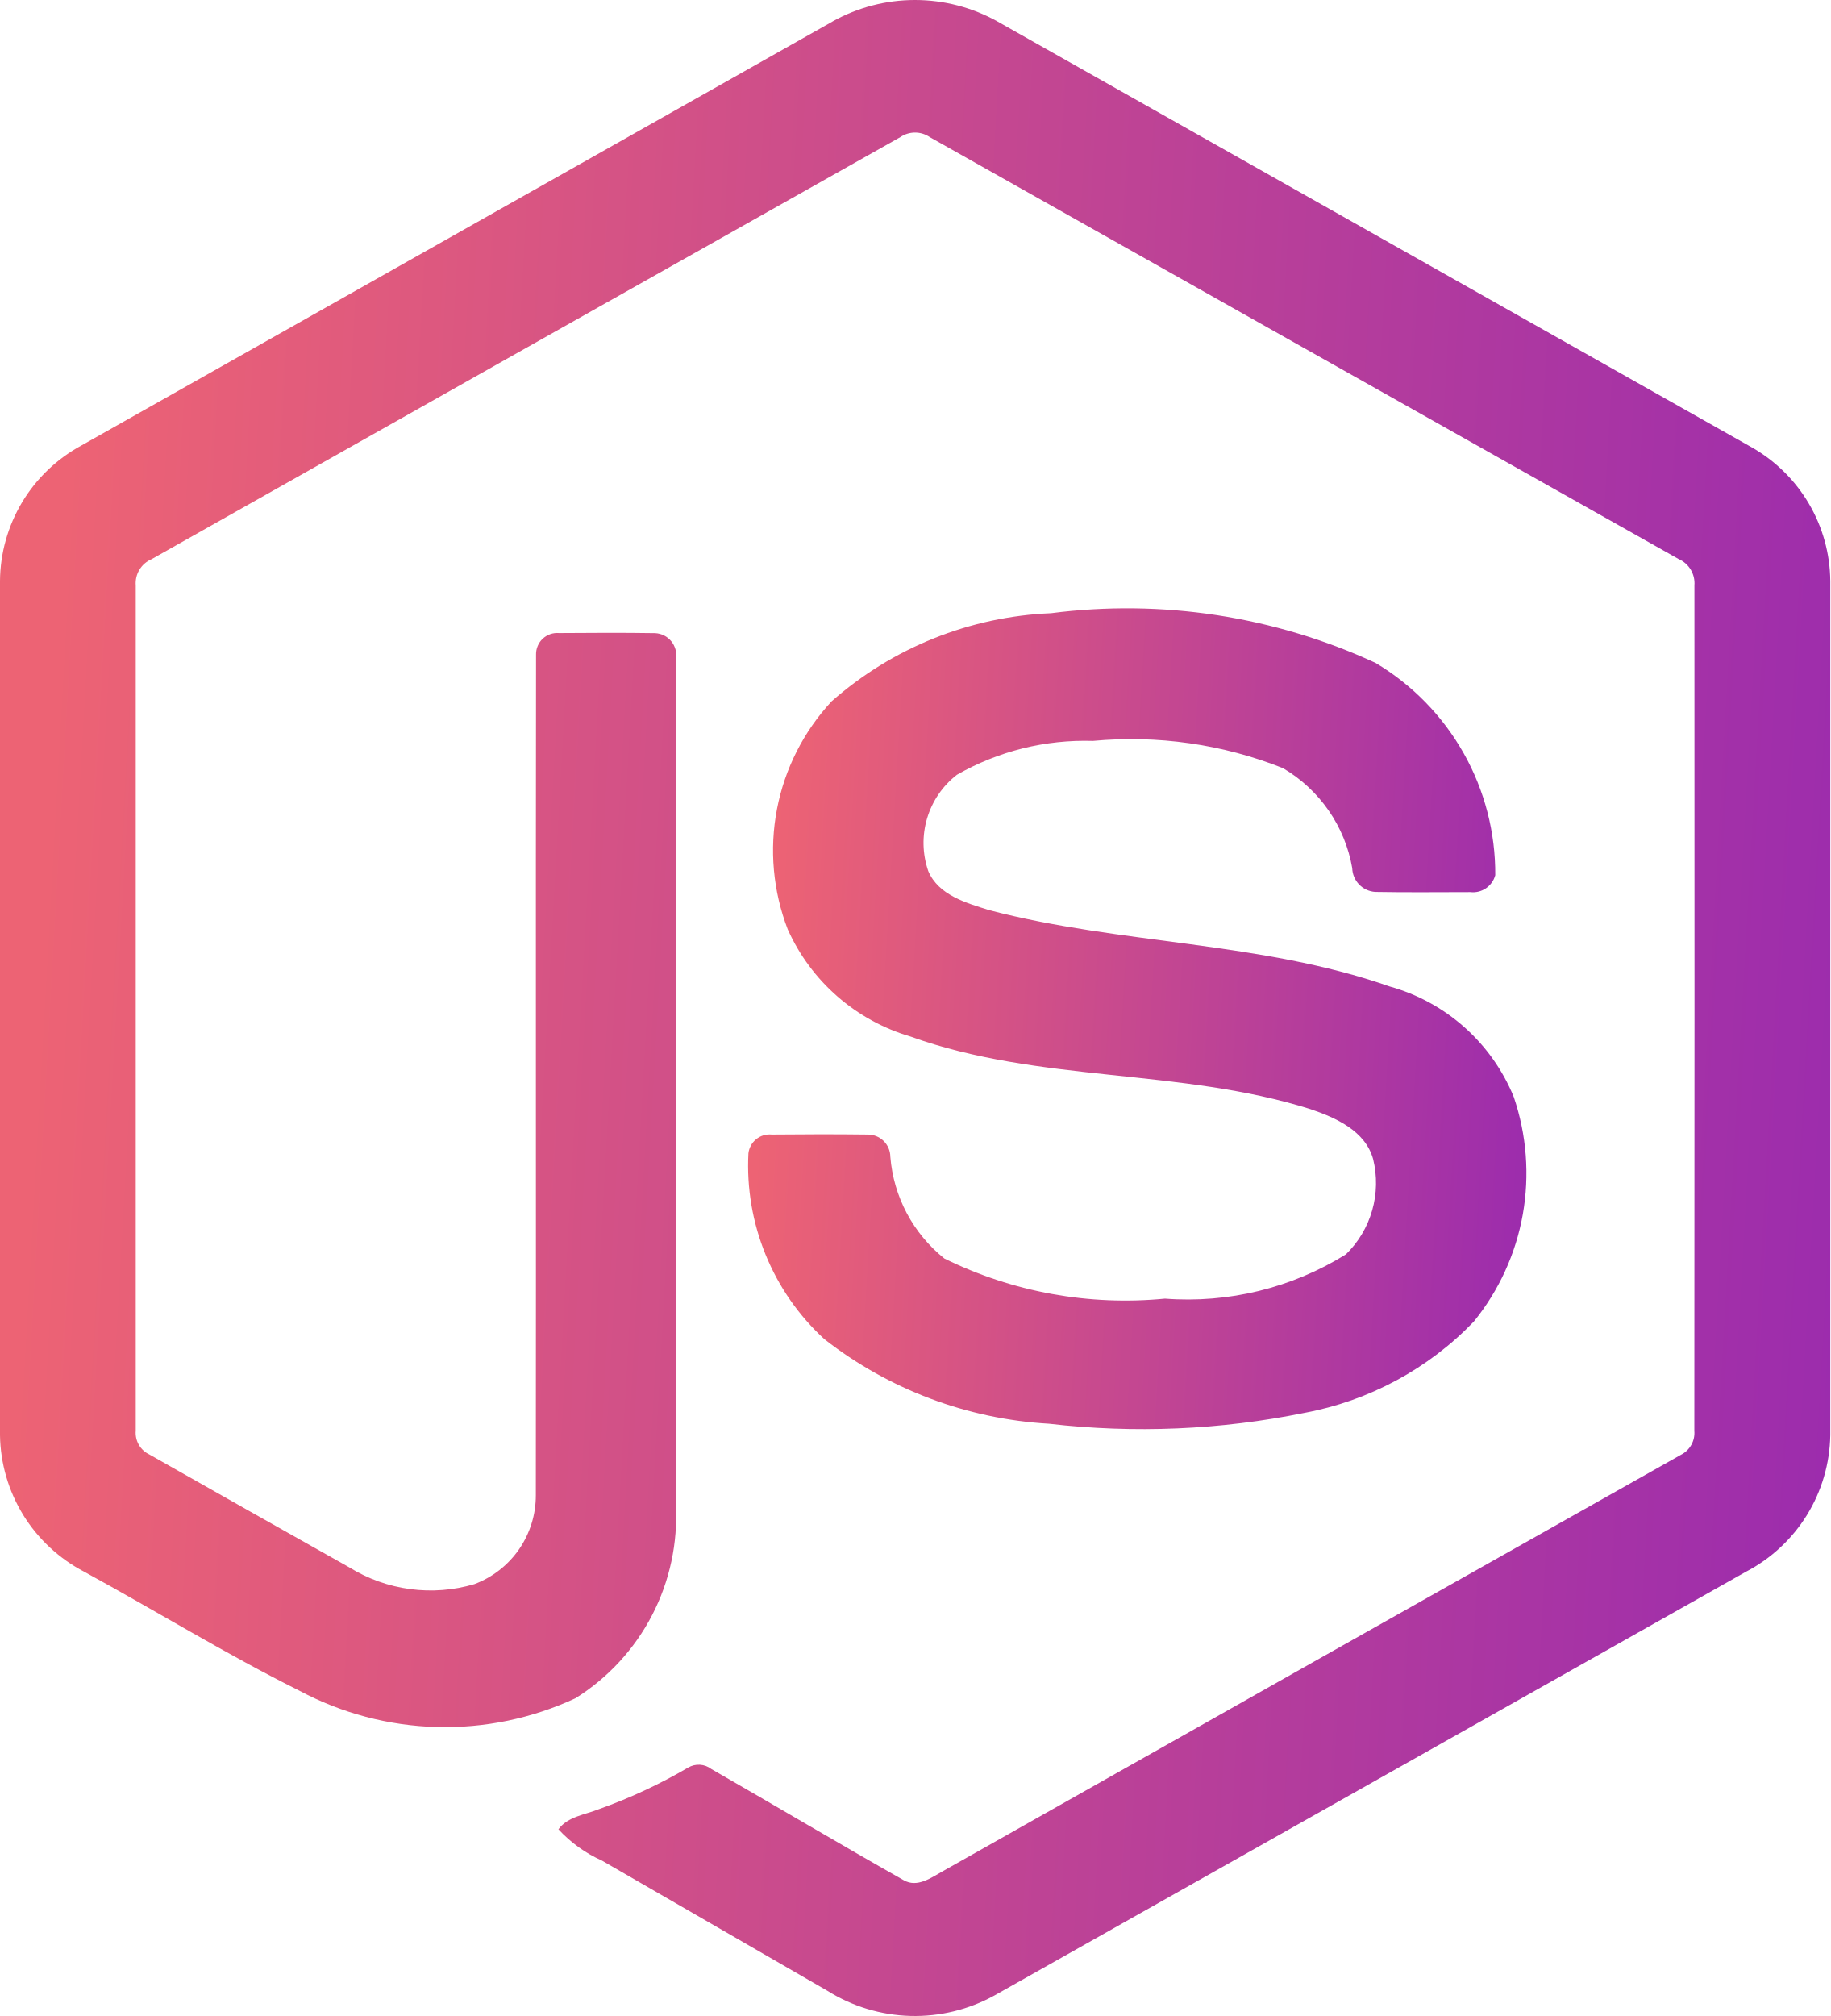
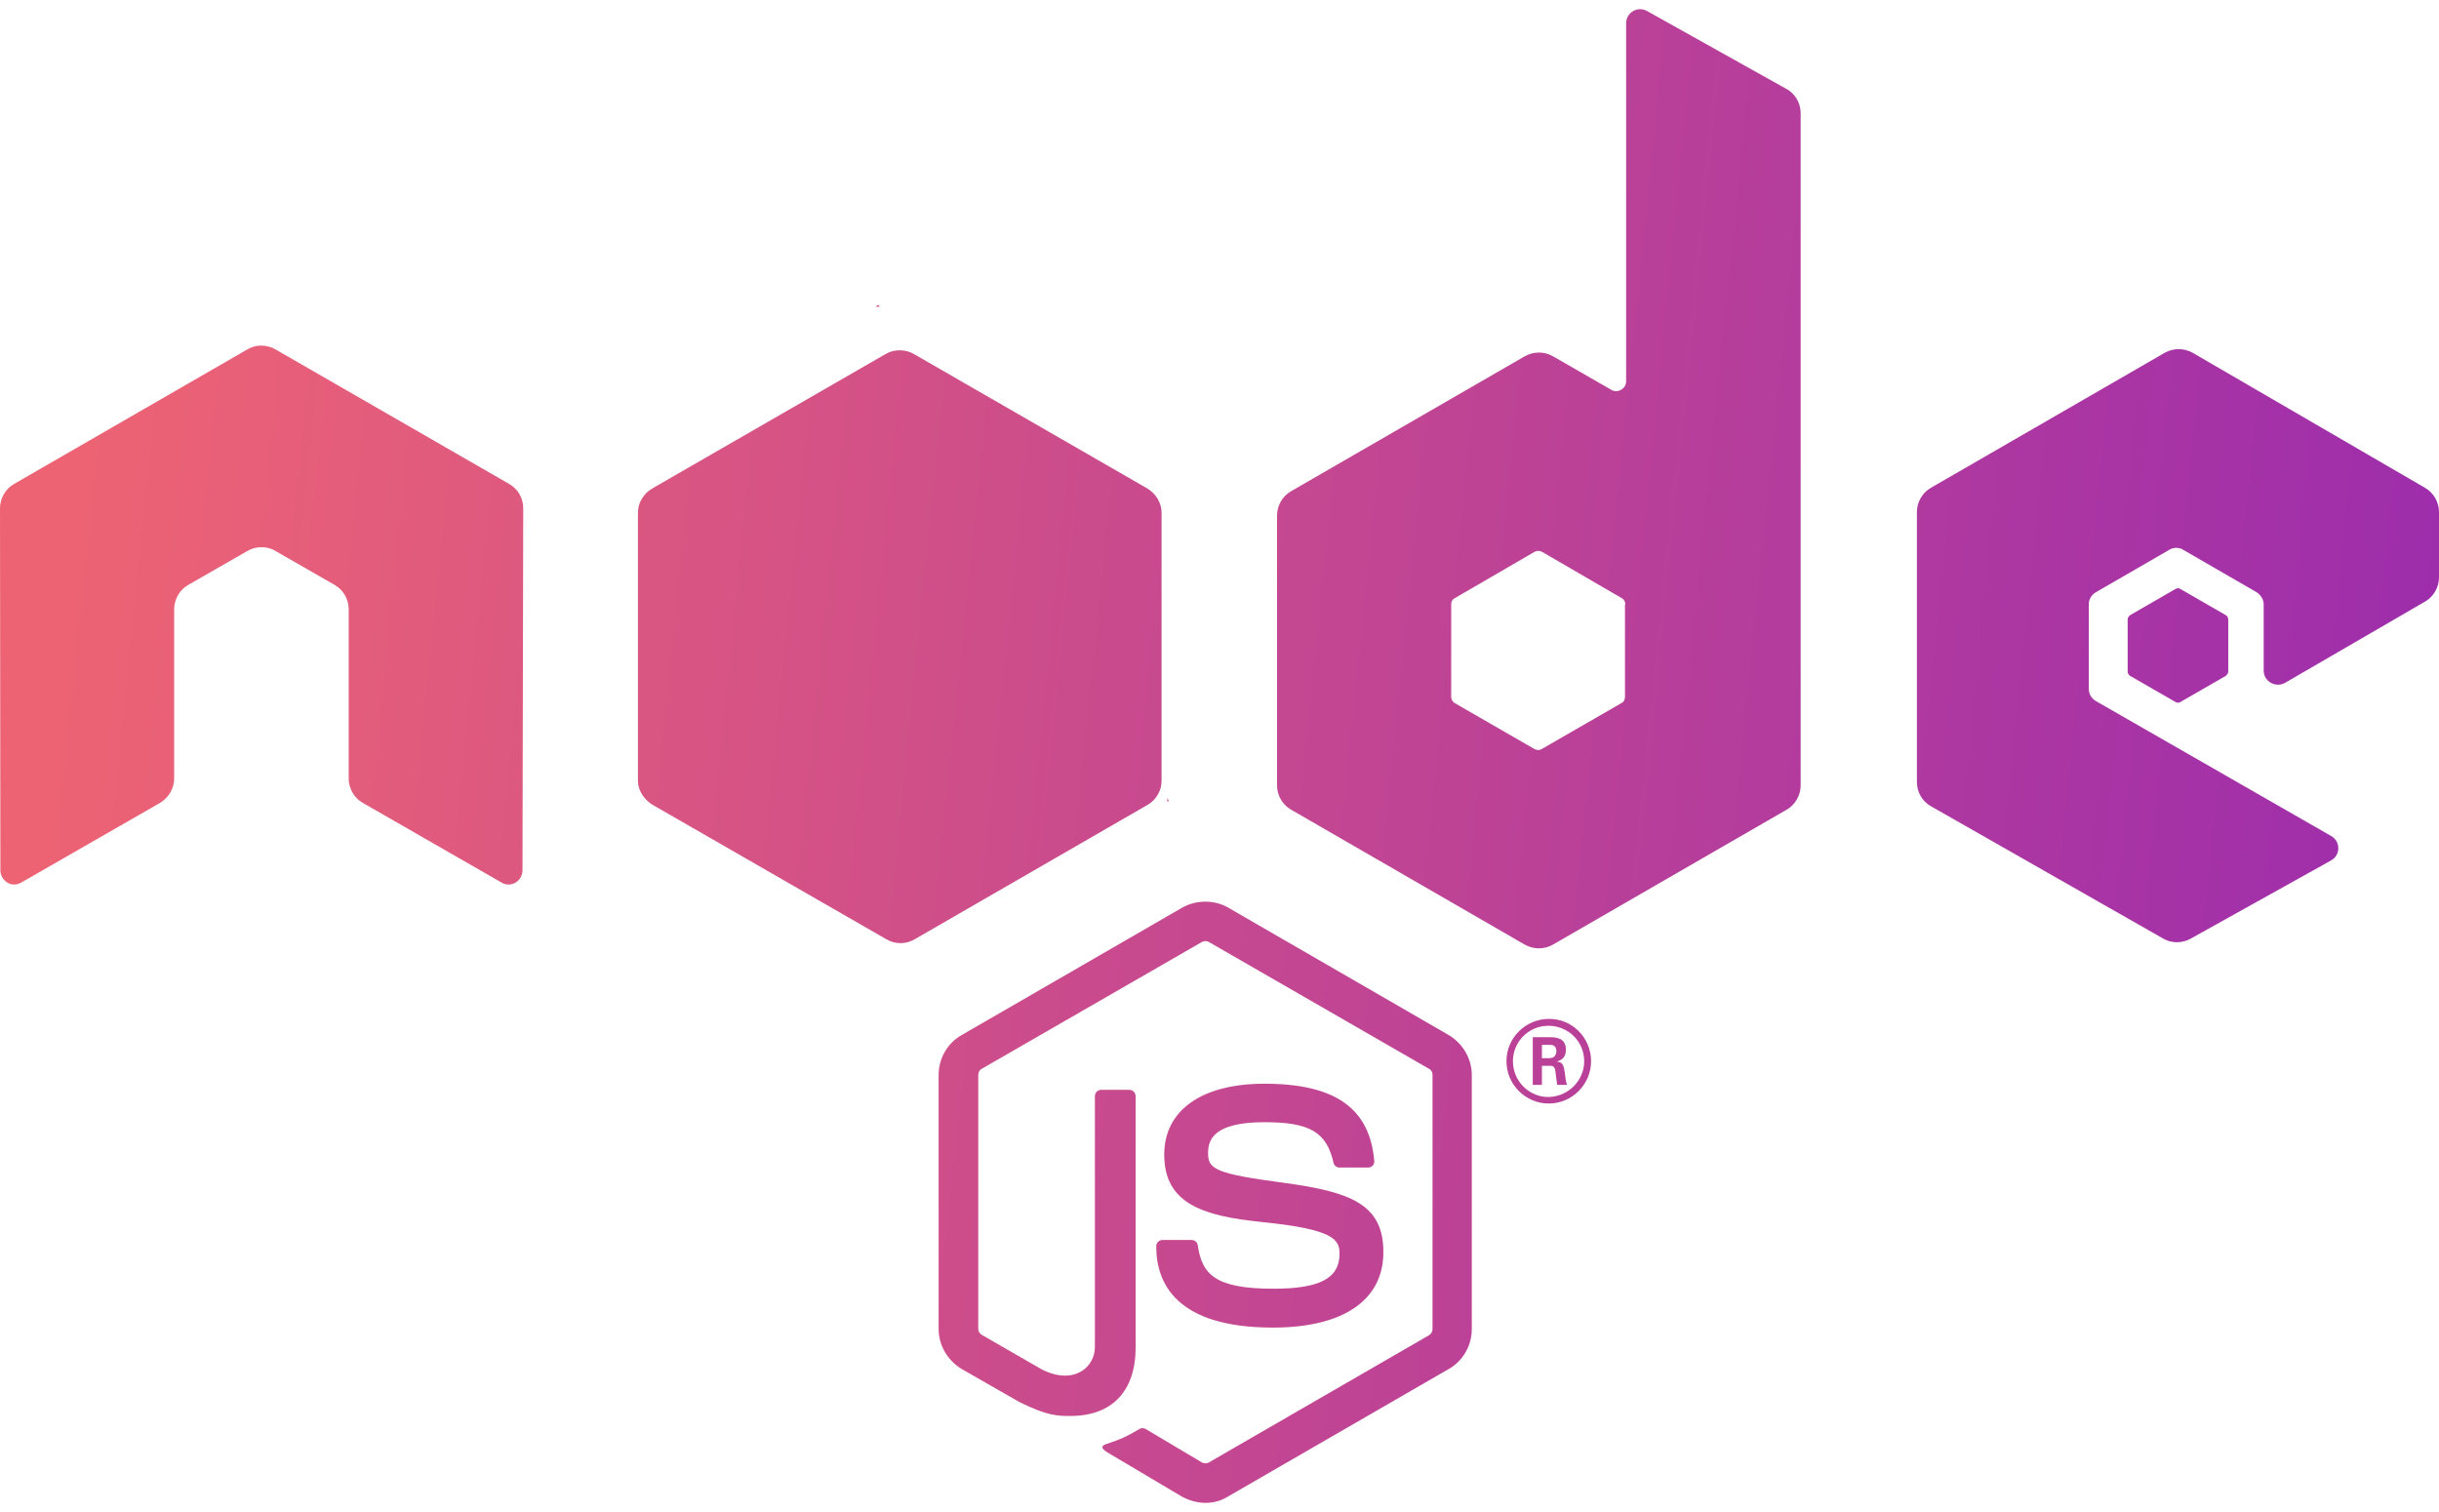
- <svg xmlns="http://www.w3.org/2000/svg" width="79" height="87" viewBox="0 0 79 87" fill="none">
-   <path d="M35.931 0.928C37.019 0.319 38.246 0 39.493 0C40.741 0 41.968 0.319 43.056 0.928L75.613 19.307C76.633 19.887 77.483 20.725 78.077 21.737C78.672 22.748 78.99 23.898 79 25.071V61.938C78.98 63.156 78.631 64.346 77.991 65.383C77.35 66.419 76.442 67.264 75.361 67.828L42.922 86.115C41.812 86.728 40.559 87.032 39.292 86.997C38.025 86.962 36.791 86.588 35.717 85.915L25.984 80.295C25.271 79.977 24.631 79.516 24.103 78.942C24.517 78.385 25.257 78.316 25.857 78.072C27.192 77.596 28.479 76.996 29.701 76.28C29.855 76.189 30.033 76.146 30.211 76.157C30.39 76.168 30.561 76.232 30.702 76.341C33.471 77.928 36.218 79.564 39.004 81.139C39.596 81.482 40.197 81.026 40.702 80.747C51.317 74.75 61.934 68.761 72.553 62.782C72.743 62.687 72.899 62.538 73.002 62.353C73.106 62.168 73.151 61.957 73.132 61.746C73.141 49.586 73.142 37.425 73.136 25.262C73.155 25.026 73.1 24.79 72.978 24.586C72.857 24.383 72.675 24.222 72.457 24.127C61.679 18.06 50.904 11.99 40.131 5.917C39.944 5.789 39.722 5.72 39.496 5.72C39.269 5.72 39.047 5.789 38.86 5.917C28.085 11.984 17.312 18.056 6.543 24.131C6.324 24.224 6.14 24.383 6.018 24.586C5.895 24.789 5.84 25.026 5.859 25.262V61.746C5.841 61.956 5.887 62.167 5.992 62.349C6.098 62.532 6.256 62.678 6.447 62.768C9.32 64.398 12.197 66.022 15.079 67.641C15.877 68.134 16.771 68.453 17.701 68.577C18.631 68.702 19.577 68.629 20.477 68.363C21.258 68.069 21.931 67.544 22.405 66.857C22.878 66.17 23.131 65.356 23.128 64.522C23.141 52.428 23.119 40.335 23.137 28.251C23.134 28.122 23.158 27.995 23.208 27.877C23.257 27.758 23.331 27.652 23.425 27.564C23.519 27.476 23.63 27.409 23.751 27.367C23.872 27.325 24.001 27.309 24.129 27.32C25.514 27.311 26.893 27.302 28.278 27.324C28.412 27.33 28.544 27.365 28.664 27.425C28.784 27.486 28.89 27.571 28.975 27.675C29.06 27.78 29.122 27.901 29.157 28.031C29.192 28.16 29.2 28.296 29.179 28.429C29.174 40.596 29.192 52.763 29.17 64.926C29.263 66.579 28.91 68.228 28.148 69.698C27.386 71.169 26.243 72.408 24.839 73.287C22.963 74.16 20.91 74.585 18.841 74.529C16.772 74.472 14.745 73.935 12.92 72.961C9.755 71.382 6.739 69.524 3.635 67.828C2.554 67.264 1.645 66.42 1.005 65.383C0.366 64.346 0.018 63.156 0 61.938V25.071C0.009 23.874 0.339 22.702 0.954 21.675C1.569 20.649 2.448 19.806 3.5 19.233C14.313 13.134 25.125 7.032 35.935 0.928H35.931Z" fill="url(#paint0_linear_10_227)" />
-   <path d="M45.364 26.463C50.142 25.846 54.998 26.589 59.372 28.607C60.957 29.552 62.268 30.895 63.174 32.502C64.08 34.108 64.551 35.924 64.539 37.769C64.478 37.999 64.335 38.2 64.138 38.334C63.94 38.469 63.701 38.527 63.464 38.499C62.093 38.499 60.726 38.517 59.359 38.491C59.095 38.474 58.847 38.36 58.663 38.17C58.479 37.98 58.373 37.728 58.366 37.464C58.211 36.571 57.863 35.722 57.347 34.977C56.83 34.232 56.158 33.608 55.376 33.149C52.773 32.115 49.963 31.713 47.175 31.974C45.12 31.91 43.087 32.416 41.302 33.436C40.688 33.912 40.238 34.569 40.016 35.315C39.794 36.06 39.812 36.855 40.066 37.59C40.506 38.634 41.711 38.969 42.7 39.278C48.385 40.766 54.409 40.618 59.981 42.571C61.178 42.904 62.283 43.506 63.211 44.332C64.139 45.158 64.866 46.185 65.336 47.334C65.894 48.965 66.029 50.71 65.728 52.407C65.426 54.104 64.698 55.697 63.612 57.035C61.647 59.075 59.093 60.452 56.307 60.972C52.68 61.709 48.958 61.867 45.281 61.442C41.752 61.239 38.368 59.966 35.582 57.792C34.478 56.779 33.612 55.534 33.046 54.147C32.479 52.761 32.226 51.266 32.304 49.77C32.332 49.531 32.453 49.311 32.641 49.16C32.829 49.008 33.069 48.937 33.31 48.961C34.69 48.948 36.065 48.944 37.445 48.961C37.573 48.959 37.7 48.982 37.819 49.029C37.937 49.076 38.045 49.146 38.137 49.235C38.228 49.324 38.301 49.43 38.351 49.547C38.402 49.665 38.428 49.791 38.429 49.918C38.497 50.771 38.739 51.601 39.14 52.357C39.542 53.112 40.094 53.778 40.762 54.312C43.713 55.763 47.01 56.362 50.283 56.043C53.023 56.252 55.758 55.583 58.092 54.133C58.63 53.609 59.021 52.954 59.227 52.232C59.434 51.51 59.447 50.747 59.267 50.018C58.928 48.8 57.657 48.235 56.564 47.865C50.949 46.09 44.863 46.734 39.304 44.733C38.138 44.391 37.061 43.801 36.145 43.002C35.23 42.204 34.499 41.217 34.002 40.109C33.364 38.456 33.202 36.658 33.536 34.919C33.87 33.179 34.686 31.568 35.891 30.269C38.518 27.951 41.862 26.607 45.364 26.463Z" fill="url(#paint1_linear_10_227)" />
+ <svg xmlns="http://www.w3.org/2000/svg" width="100" height="62" viewBox="0 0 100 62" fill="none">
+   <path d="M49.422 61.625C49.094 61.625 48.766 61.531 48.469 61.375L45.469 59.594C45.016 59.344 45.234 59.25 45.391 59.203C45.984 59 46.109 58.953 46.75 58.578C46.812 58.547 46.906 58.562 46.969 58.594L49.281 59.969C49.359 60.016 49.484 60.016 49.562 59.969L58.594 54.75C58.672 54.703 58.734 54.609 58.734 54.5V44.078C58.734 43.969 58.688 43.875 58.594 43.828L49.562 38.625C49.484 38.578 49.375 38.578 49.281 38.625L40.25 43.828C40.156 43.875 40.109 43.984 40.109 44.078V54.5C40.109 54.594 40.172 54.688 40.25 54.734L42.719 56.156C44.062 56.828 44.891 56.031 44.891 55.25V44.953C44.891 44.812 45 44.688 45.156 44.688H46.297C46.438 44.688 46.562 44.797 46.562 44.953V55.25C46.562 57.047 45.594 58.062 43.891 58.062C43.375 58.062 42.953 58.062 41.812 57.5L39.438 56.141C38.859 55.797 38.484 55.172 38.484 54.5V44.078C38.484 43.406 38.844 42.766 39.438 42.438L48.469 37.219C49.047 36.891 49.797 36.891 50.359 37.219L59.391 42.438C59.969 42.781 60.344 43.406 60.344 44.078V54.5C60.344 55.172 59.984 55.812 59.391 56.141L50.359 61.359C50.094 61.531 49.766 61.625 49.422 61.625ZM56.719 51.344C56.719 49.391 55.406 48.875 52.625 48.5C49.812 48.125 49.531 47.938 49.531 47.281C49.531 46.734 49.766 46.016 51.844 46.016C53.703 46.016 54.391 46.422 54.672 47.672C54.703 47.797 54.797 47.875 54.922 47.875H56.094C56.172 47.875 56.234 47.844 56.281 47.797C56.328 47.734 56.359 47.672 56.344 47.594C56.156 45.438 54.734 44.438 51.844 44.438C49.266 44.438 47.734 45.531 47.734 47.344C47.734 49.328 49.266 49.859 51.734 50.109C54.688 50.406 54.922 50.828 54.922 51.406C54.922 52.422 54.109 52.844 52.203 52.844C49.812 52.844 49.281 52.25 49.109 51.062C49.094 50.938 48.984 50.844 48.844 50.844H47.672C47.531 50.844 47.406 50.953 47.406 51.109C47.406 52.625 48.234 54.438 52.188 54.438C55.078 54.438 56.719 53.312 56.719 51.344ZM65.234 43.516C65.234 44.469 64.453 45.25 63.5 45.25C62.547 45.25 61.766 44.469 61.766 43.516C61.766 42.531 62.578 41.781 63.5 41.781C64.438 41.766 65.234 42.531 65.234 43.516ZM64.953 43.516C64.953 42.703 64.297 42.062 63.484 42.062C62.688 42.062 62.031 42.703 62.031 43.516C62.031 44.328 62.688 44.984 63.484 44.984C64.297 44.969 64.953 44.312 64.953 43.516ZM64.25 44.484H63.844C63.828 44.391 63.766 43.891 63.766 43.875C63.734 43.766 63.703 43.703 63.562 43.703H63.219V44.484H62.844V42.531H63.516C63.75 42.531 64.203 42.531 64.203 43.047C64.203 43.406 63.969 43.484 63.828 43.531C64.094 43.547 64.109 43.719 64.156 43.969C64.172 44.125 64.203 44.391 64.25 44.484ZM63.812 43.109C63.812 42.844 63.625 42.844 63.531 42.844H63.219V43.391H63.516C63.766 43.391 63.812 43.219 63.812 43.109ZM21.453 20.844C21.453 20.422 21.234 20.047 20.875 19.844L11.297 14.328C11.141 14.234 10.953 14.188 10.766 14.172H10.672C10.484 14.172 10.312 14.234 10.141 14.328L0.578 19.844C0.219 20.047 0 20.438 0 20.844L0.016 35.688C0.016 35.891 0.125 36.078 0.297 36.188C0.469 36.297 0.688 36.297 0.875 36.188L6.562 32.922C6.922 32.703 7.141 32.328 7.141 31.922V24.984C7.141 24.578 7.359 24.188 7.719 23.984L10.141 22.594C10.328 22.484 10.516 22.438 10.719 22.438C10.922 22.438 11.125 22.484 11.297 22.594L13.719 23.984C14.078 24.188 14.297 24.578 14.297 24.984V31.922C14.297 32.328 14.516 32.719 14.875 32.922L20.562 36.188C20.734 36.297 20.969 36.297 21.141 36.188C21.312 36.094 21.422 35.891 21.422 35.688L21.453 20.844ZM73.828 4.641V32.203C73.828 32.609 73.609 33 73.25 33.203L63.672 38.734C63.312 38.938 62.875 38.938 62.516 38.734L52.938 33.203C52.578 33 52.359 32.609 52.359 32.203V21.141C52.359 20.734 52.578 20.344 52.938 20.141L62.516 14.609C62.875 14.406 63.312 14.406 63.672 14.609L66.062 15.984C66.328 16.141 66.672 15.938 66.672 15.641V0.953C66.672 0.516 67.141 0.234 67.531 0.453L73.234 3.641C73.594 3.828 73.828 4.219 73.828 4.641ZM66.641 24.781C66.641 24.672 66.578 24.578 66.5 24.531L63.219 22.625C63.125 22.578 63.016 22.578 62.922 22.625L59.641 24.531C59.547 24.578 59.5 24.672 59.5 24.781V28.578C59.5 28.688 59.562 28.781 59.641 28.828L62.922 30.719C63.016 30.766 63.125 30.766 63.203 30.719L66.484 28.828C66.578 28.781 66.625 28.688 66.625 28.578V24.781H66.641ZM99.422 24.672C99.781 24.469 100 24.078 100 23.672V21C100 20.594 99.781 20.203 99.422 20L89.906 14.469C89.547 14.266 89.109 14.266 88.75 14.469L79.172 20C78.812 20.203 78.594 20.594 78.594 21V32.062C78.594 32.484 78.812 32.859 79.172 33.062L88.688 38.484C89.031 38.688 89.469 38.688 89.828 38.484L95.578 35.281C95.969 35.062 95.969 34.5 95.578 34.281L85.938 28.75C85.75 28.641 85.641 28.453 85.641 28.25V24.781C85.641 24.578 85.75 24.391 85.938 24.281L88.938 22.547C89.109 22.438 89.344 22.438 89.516 22.547L92.516 24.281C92.688 24.391 92.812 24.578 92.812 24.781V27.5C92.812 27.938 93.297 28.219 93.688 28L99.422 24.672ZM87.344 25.219C87.281 25.266 87.234 25.328 87.234 25.406V27.531C87.234 27.609 87.281 27.688 87.344 27.719L89.188 28.781C89.25 28.828 89.344 28.828 89.406 28.781L91.25 27.719C91.312 27.672 91.359 27.609 91.359 27.531V25.406C91.359 25.328 91.312 25.25 91.25 25.219L89.406 24.156C89.344 24.109 89.25 24.109 89.188 24.156L87.344 25.219ZM47.625 32.016V21.016C47.625 20.609 47.375 20.219 47.016 20.016L37.469 14.516C37.141 14.328 36.688 14.297 36.312 14.516L26.766 20.016C26.406 20.219 26.156 20.594 26.156 21.016V32.016C26.156 32.453 26.453 32.828 26.781 33.016L36.344 38.516C36.719 38.734 37.156 38.719 37.5 38.516L47.031 33.016C47.312 32.859 47.516 32.594 47.594 32.281C47.609 32.203 47.625 32.109 47.625 32.016ZM36.016 12.5L35.891 12.578H36.062L36.016 12.5ZM47.922 32.844L47.859 32.734V32.875L47.922 32.844Z" fill="url(#paint0_linear_302_13)" />
  <defs>
-     <linearGradient id="paint0_linear_10_227" x1="79" y1="64.968" x2="0.482" y2="60.545" gradientUnits="userSpaceOnUse">
-       <stop stop-color="#9C2CAD" />
-       <stop offset="1" stop-color="#ED6374" />
-     </linearGradient>
-     <linearGradient id="paint1_linear_10_227" x1="65.884" y1="52.704" x2="32.505" y2="50.74" gradientUnits="userSpaceOnUse">
+     <linearGradient id="paint0_linear_302_13" x1="100" y1="46.114" x2="1.307" y2="36.119" gradientUnits="userSpaceOnUse">
      <stop stop-color="#9C2CAD" />
      <stop offset="1" stop-color="#ED6374" />
    </linearGradient>
  </defs>
</svg>
